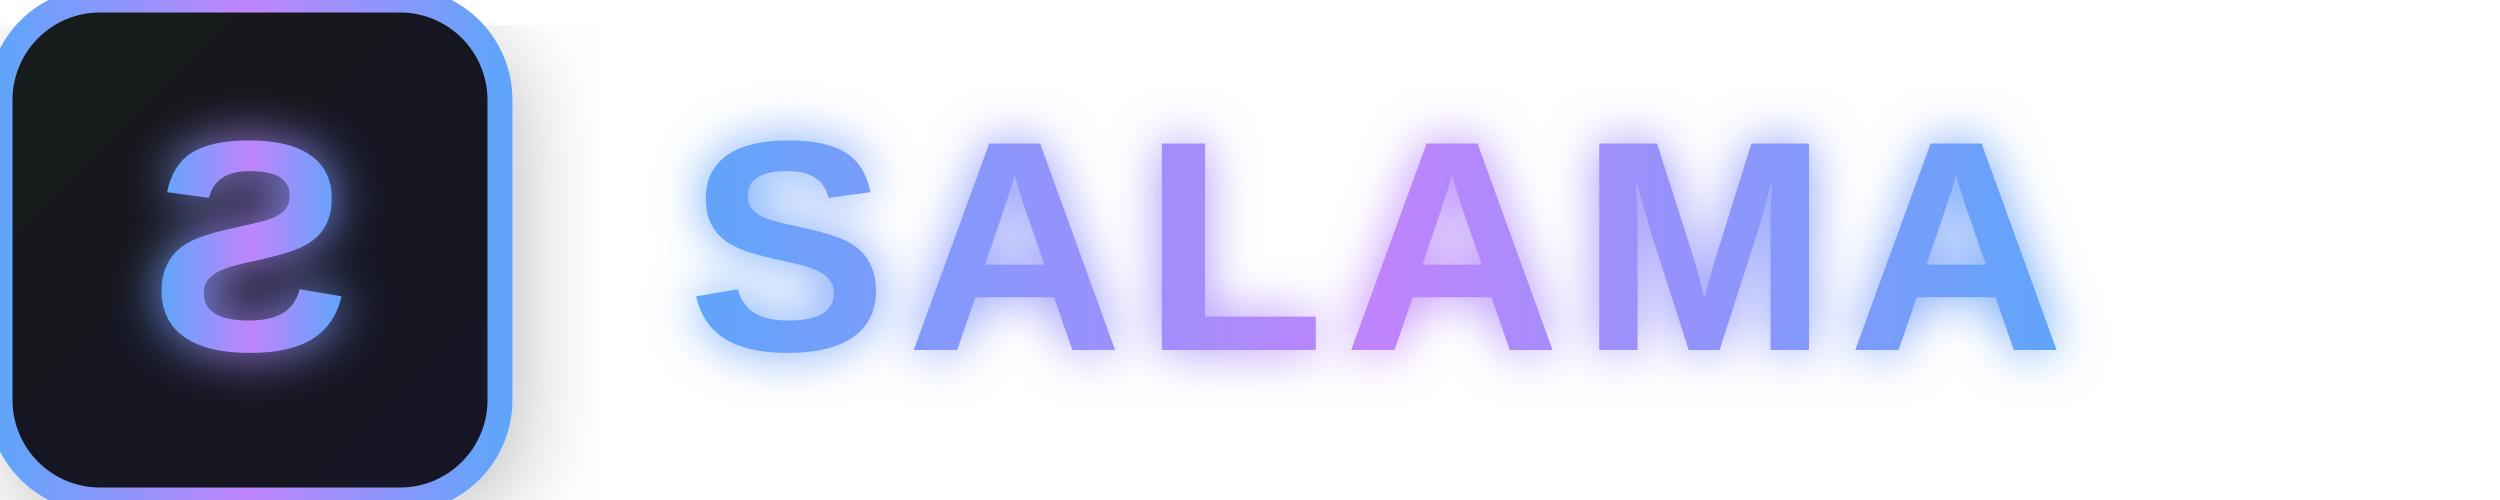
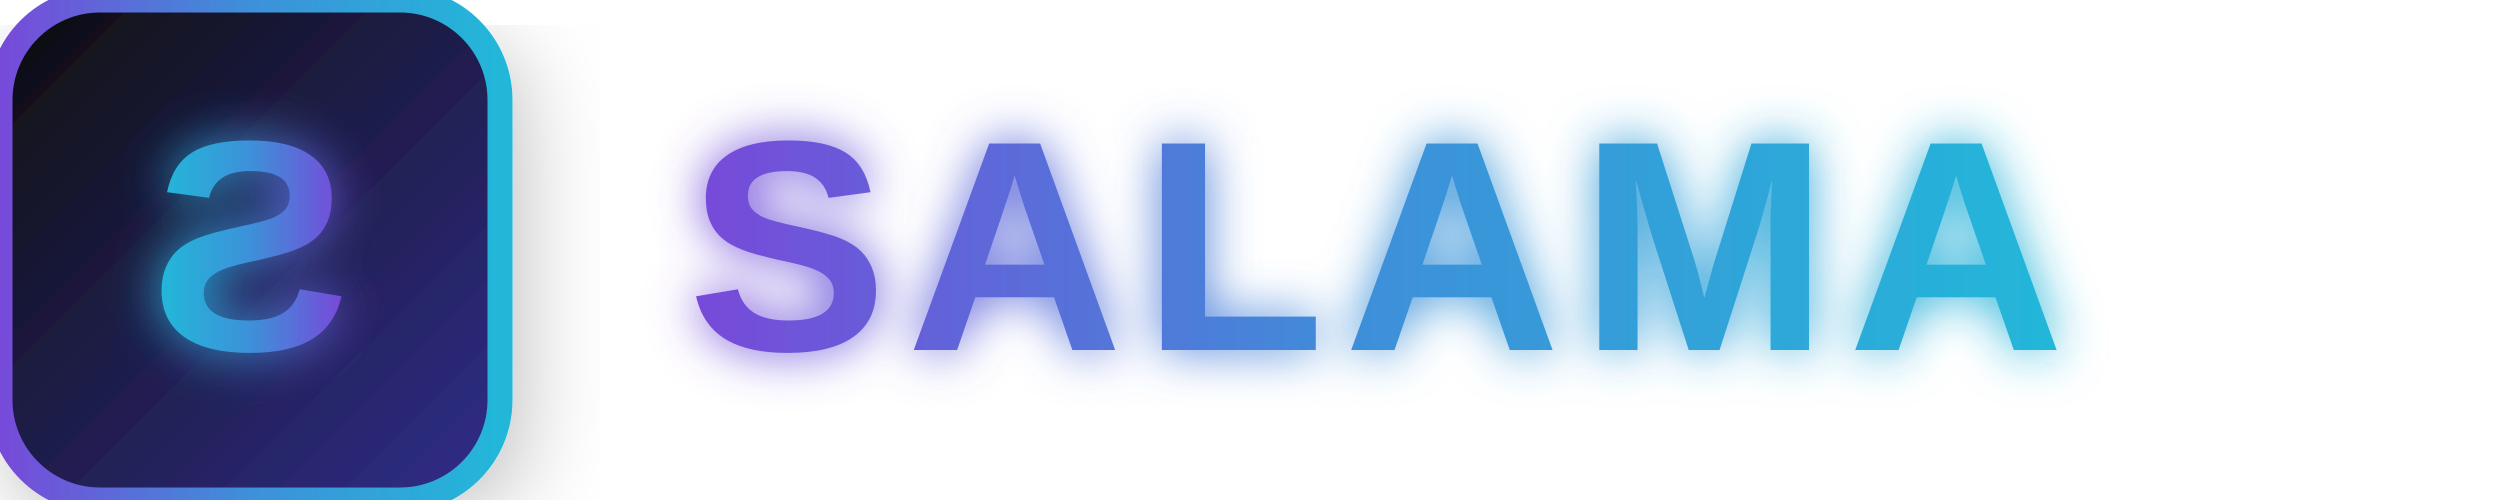
<svg xmlns="http://www.w3.org/2000/svg" width="200" height="40" viewBox="0 0 200 40" fill="none">
  <defs>
    <linearGradient id="darkLogoGradient" x1="0%" y1="0%" x2="100%" y2="100%">
-       <stop offset="0%" style="stop-color:#1a1a1a;stop-opacity:1" />
-       <stop offset="100%" style="stop-color:#111827;stop-opacity:1" />
+       <stop offset="0%" style="stop-color:#0d0d0d;stop-opacity:1" />
+       <stop offset="100%" style="stop-color:#312e8c;stop-opacity:1" />
    </linearGradient>
    <linearGradient id="darkTextGradient" x1="0%" y1="0%" x2="100%" y2="0%">
-       <stop offset="0%" style="stop-color:#60a5fa;stop-opacity:1" />
-       <stop offset="50%" style="stop-color:#c084fc;stop-opacity:1" />
-       <stop offset="100%" style="stop-color:#60a5fa;stop-opacity:1" />
+       <stop offset="0%" style="stop-color:#774ad9;stop-opacity:1" />
+       <stop offset="50%" style="stop-color:#3d90d9;stop-opacity:1" />
+       <stop offset="100%" style="stop-color:#23b7d9;stop-opacity:1" />
    </linearGradient>
    <filter id="darkLogoShadow" x="-20%" y="-20%" width="140%" height="140%">
      <feDropShadow dx="0" dy="2" stdDeviation="4" flood-color="#000000" flood-opacity="0.3" />
    </filter>
    <filter id="darkGlow" x="-50%" y="-50%" width="200%" height="200%">
      <feGaussianBlur stdDeviation="2" result="coloredBlur" />
      <feMerge>
        <feMergeNode in="coloredBlur" />
        <feMergeNode in="SourceGraphic" />
      </feMerge>
    </filter>
  </defs>
  <rect width="40" height="40" rx="8" fill="url(#darkLogoGradient)" stroke="url(#darkTextGradient)" stroke-width="2" filter="url(#darkLogoShadow)" />
  <text x="20" y="28" text-anchor="middle" font-family="Space Grotesk, Arial, Helvetica, sans-serif" font-size="24" font-weight="700" fill="url(#darkTextGradient)" transform="scale(-1,1) translate(-40,0)" filter="url(#darkGlow)">S</text>
  <text x="55" y="28" font-family="Space Grotesk, Arial, Helvetica, sans-serif" font-size="24" font-weight="700" fill="url(#darkTextGradient)" letter-spacing="1.5" filter="url(#darkGlow)">SALAMA</text>
</svg>
